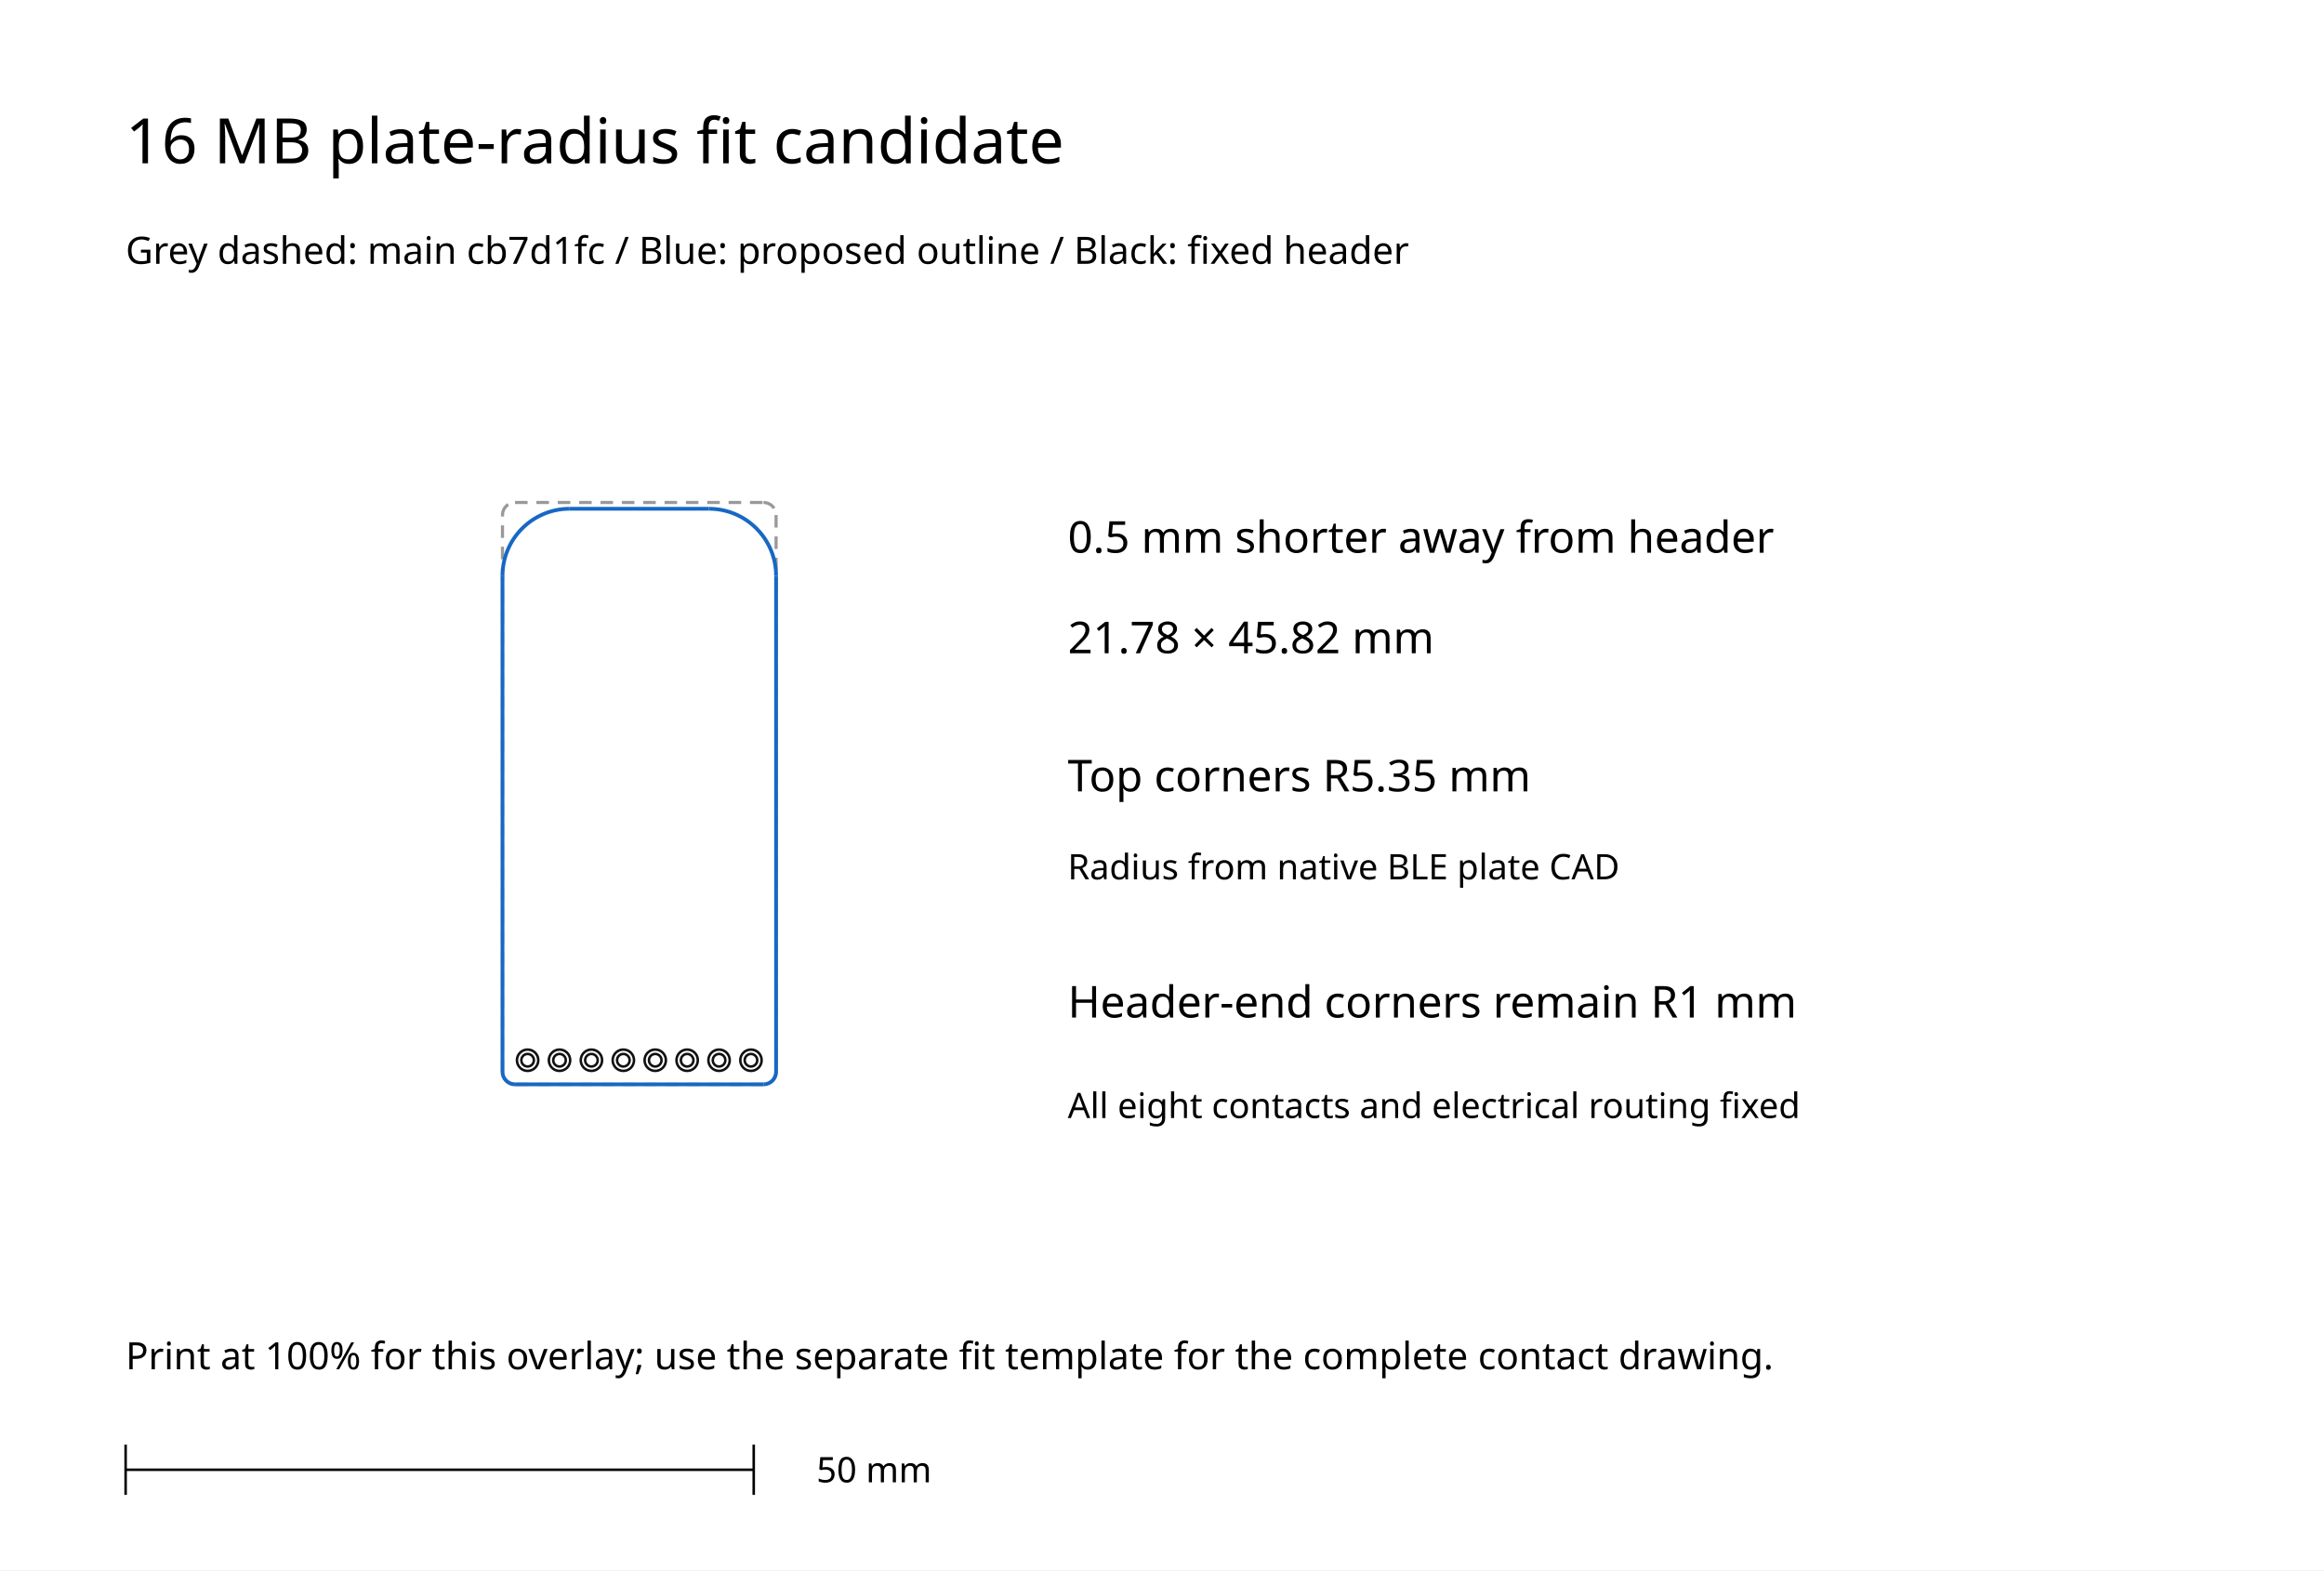
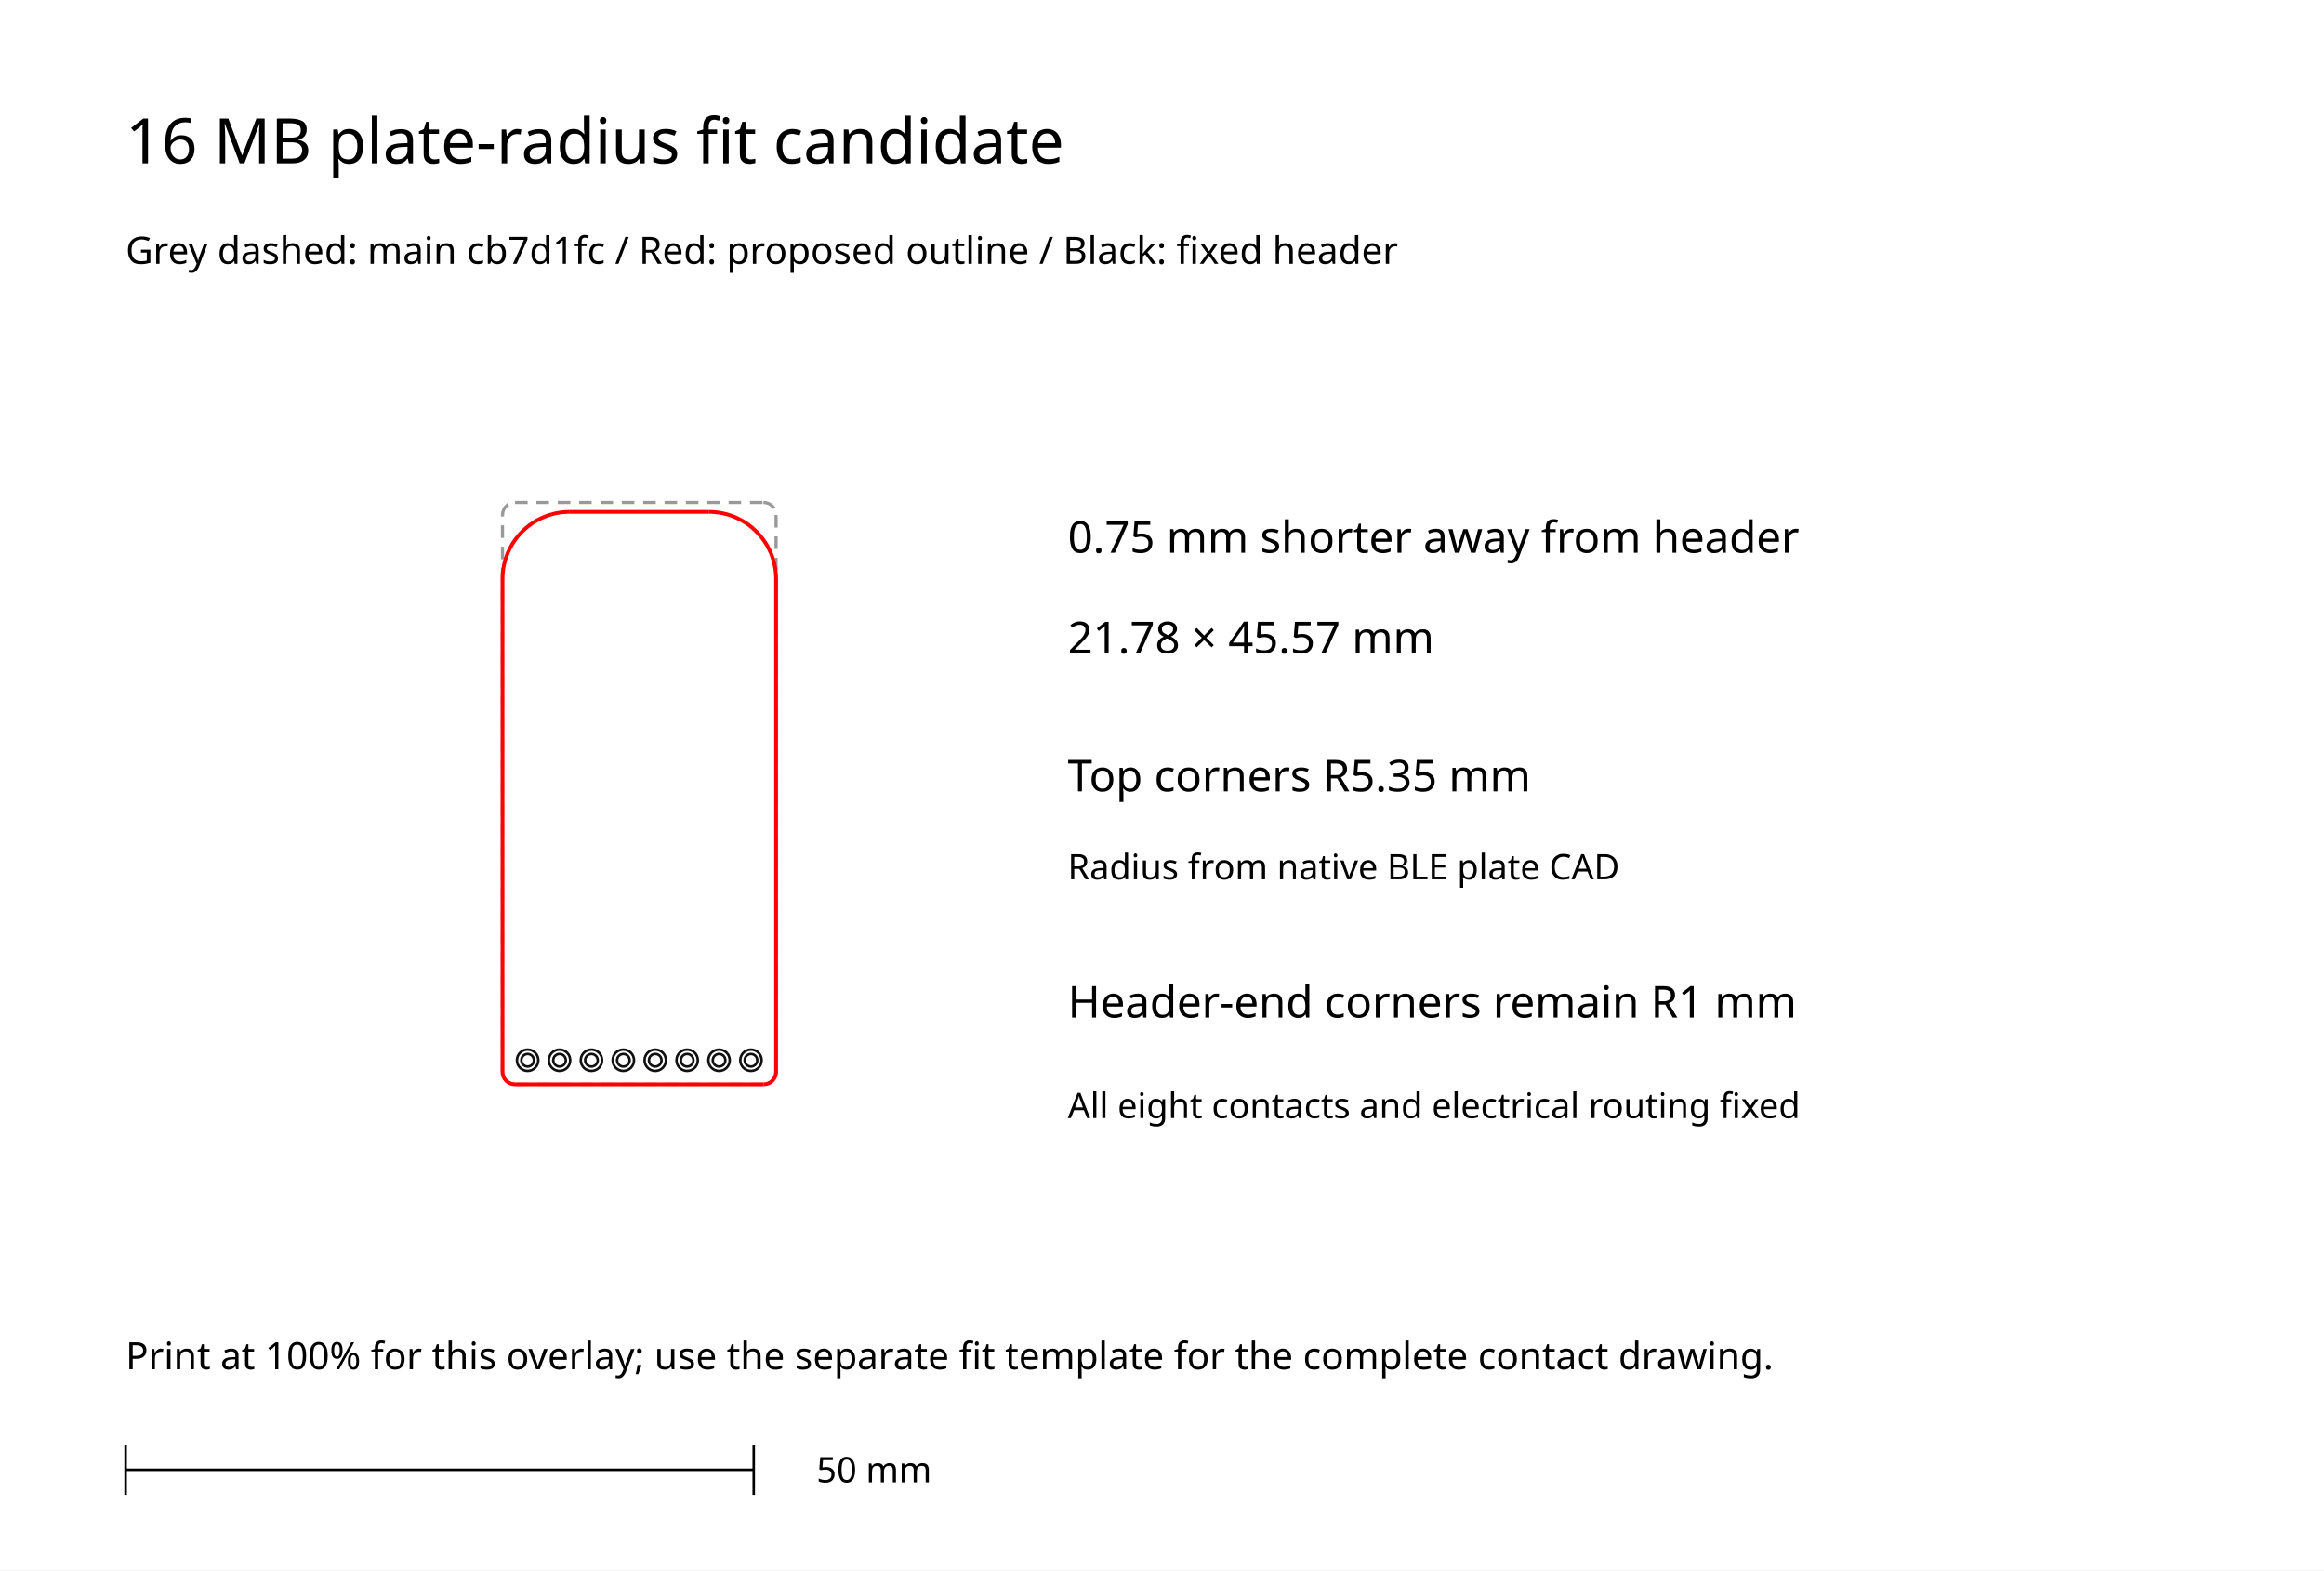
<svg xmlns="http://www.w3.org/2000/svg" width="185mm" height="125mm" viewBox="0 0 185 125" font-family="sans-serif">
  <rect width="185" height="125" fill="white" />
  <text x="10" y="13" font-size="5">16 MB plate-radius fit candidate</text>
-   <text x="10" y="21" font-size="3">Grey dashed: main cb7d1fc / Blue: proposed outline / Black: fixed header</text>
+   <text x="10" y="21" font-size="3">Grey dashed: main cb7d1fc / Red: proposed outline / Black: fixed header</text>
  <g fill="none" stroke="#999" stroke-width=".25" stroke-dasharray="1 .7">
    <path d="M 40 41 A 1 1 0 0 1 41 40" />
    <path d="M 40 85.32 L 40 41" />
    <path d="M 41 40 L 60.78 40" />
    <path d="M 41 86.32 A 1 1 0 0 1 40 85.32" />
    <path d="M 60.78 40 A 1 1 0 0 1 61.78 41" />
    <path d="M 60.78 86.32 L 41 86.32" />
    <path d="M 61.78 41 L 61.78 85.32" />
    <path d="M 61.78 85.32 A 1 1 0 0 1 60.78 86.32" />
  </g>
-   <g fill="none" stroke="#1768c4" stroke-width=".3">
-     <path d="M 40 45.85 A 5.35 5.35 0 0 1 45.35 40.5" />
-     <path d="M 40 85.32 L 40 45.85" />
+   <g fill="none" stroke="#ff0000" stroke-width=".3">
+     <path d="M 40 46.1 A 5.35 5.35 0 0 1 45.35 40.75" />
+     <path d="M 40 85.32 L 40 46.1" />
    <path d="M 41 86.32 A 1 1 0 0 1 40 85.32" />
-     <path d="M 45.35 40.5 L 56.43 40.5" />
-     <path d="M 56.43 40.5 A 5.35 5.35 0 0 1 61.78 45.85" />
+     <path d="M 45.35 40.75 L 56.43 40.75" />
+     <path d="M 56.43 40.75 A 5.35 5.35 0 0 1 61.78 46.1" />
    <path d="M 60.78 86.32 L 41 86.32" />
-     <path d="M 61.78 45.85 L 61.78 85.32" />
+     <path d="M 61.78 46.1 L 61.78 85.32" />
    <path d="M 61.78 85.32 A 1 1 0 0 1 60.78 86.32" />
  </g>
  <g fill="none" stroke="#111" stroke-width=".2">
    <circle cx="42" cy="84.4" r=".85" />
    <circle cx="42" cy="84.4" r=".5" />
    <circle cx="44.54" cy="84.4" r=".85" />
    <circle cx="44.54" cy="84.4" r=".5" />
    <circle cx="47.08" cy="84.4" r=".85" />
    <circle cx="47.08" cy="84.4" r=".5" />
    <circle cx="49.62" cy="84.4" r=".85" />
    <circle cx="49.62" cy="84.4" r=".5" />
    <circle cx="52.16" cy="84.4" r=".85" />
    <circle cx="52.16" cy="84.4" r=".5" />
    <circle cx="54.7" cy="84.4" r=".85" />
    <circle cx="54.7" cy="84.4" r=".5" />
    <circle cx="57.24" cy="84.4" r=".85" />
    <circle cx="57.24" cy="84.4" r=".5" />
    <circle cx="59.78" cy="84.4" r=".85" />
    <circle cx="59.78" cy="84.4" r=".5" />
  </g>
-   <text x="85" y="44" font-size="3.5">0.5 mm shorter away from header</text>
-   <text x="85" y="52" font-size="3.5">21.78 × 45.82 mm</text>
+   <text x="85" y="44" font-size="3.5">0.75 mm shorter away from header</text>
+   <text x="85" y="52" font-size="3.5">21.78 × 45.57 mm</text>
  <text x="85" y="63" font-size="3.5">Top corners R5.35 mm</text>
  <text x="85" y="70" font-size="2.8">Radius from native BLE plate CAD</text>
  <text x="85" y="81" font-size="3.5">Header-end corners remain R1 mm</text>
  <text x="85" y="89" font-size="2.8">All eight contacts and electrical routing fixed</text>
  <text x="10" y="109" font-size="3">Print at 100% for this overlay; use the separate fit template for the complete contact drawing.</text>
  <path d="M10 117 H60 M10 115 V119 M60 115 V119" stroke="black" stroke-width=".2" />
  <text x="65" y="118" font-size="2.8">50 mm</text>
</svg>
